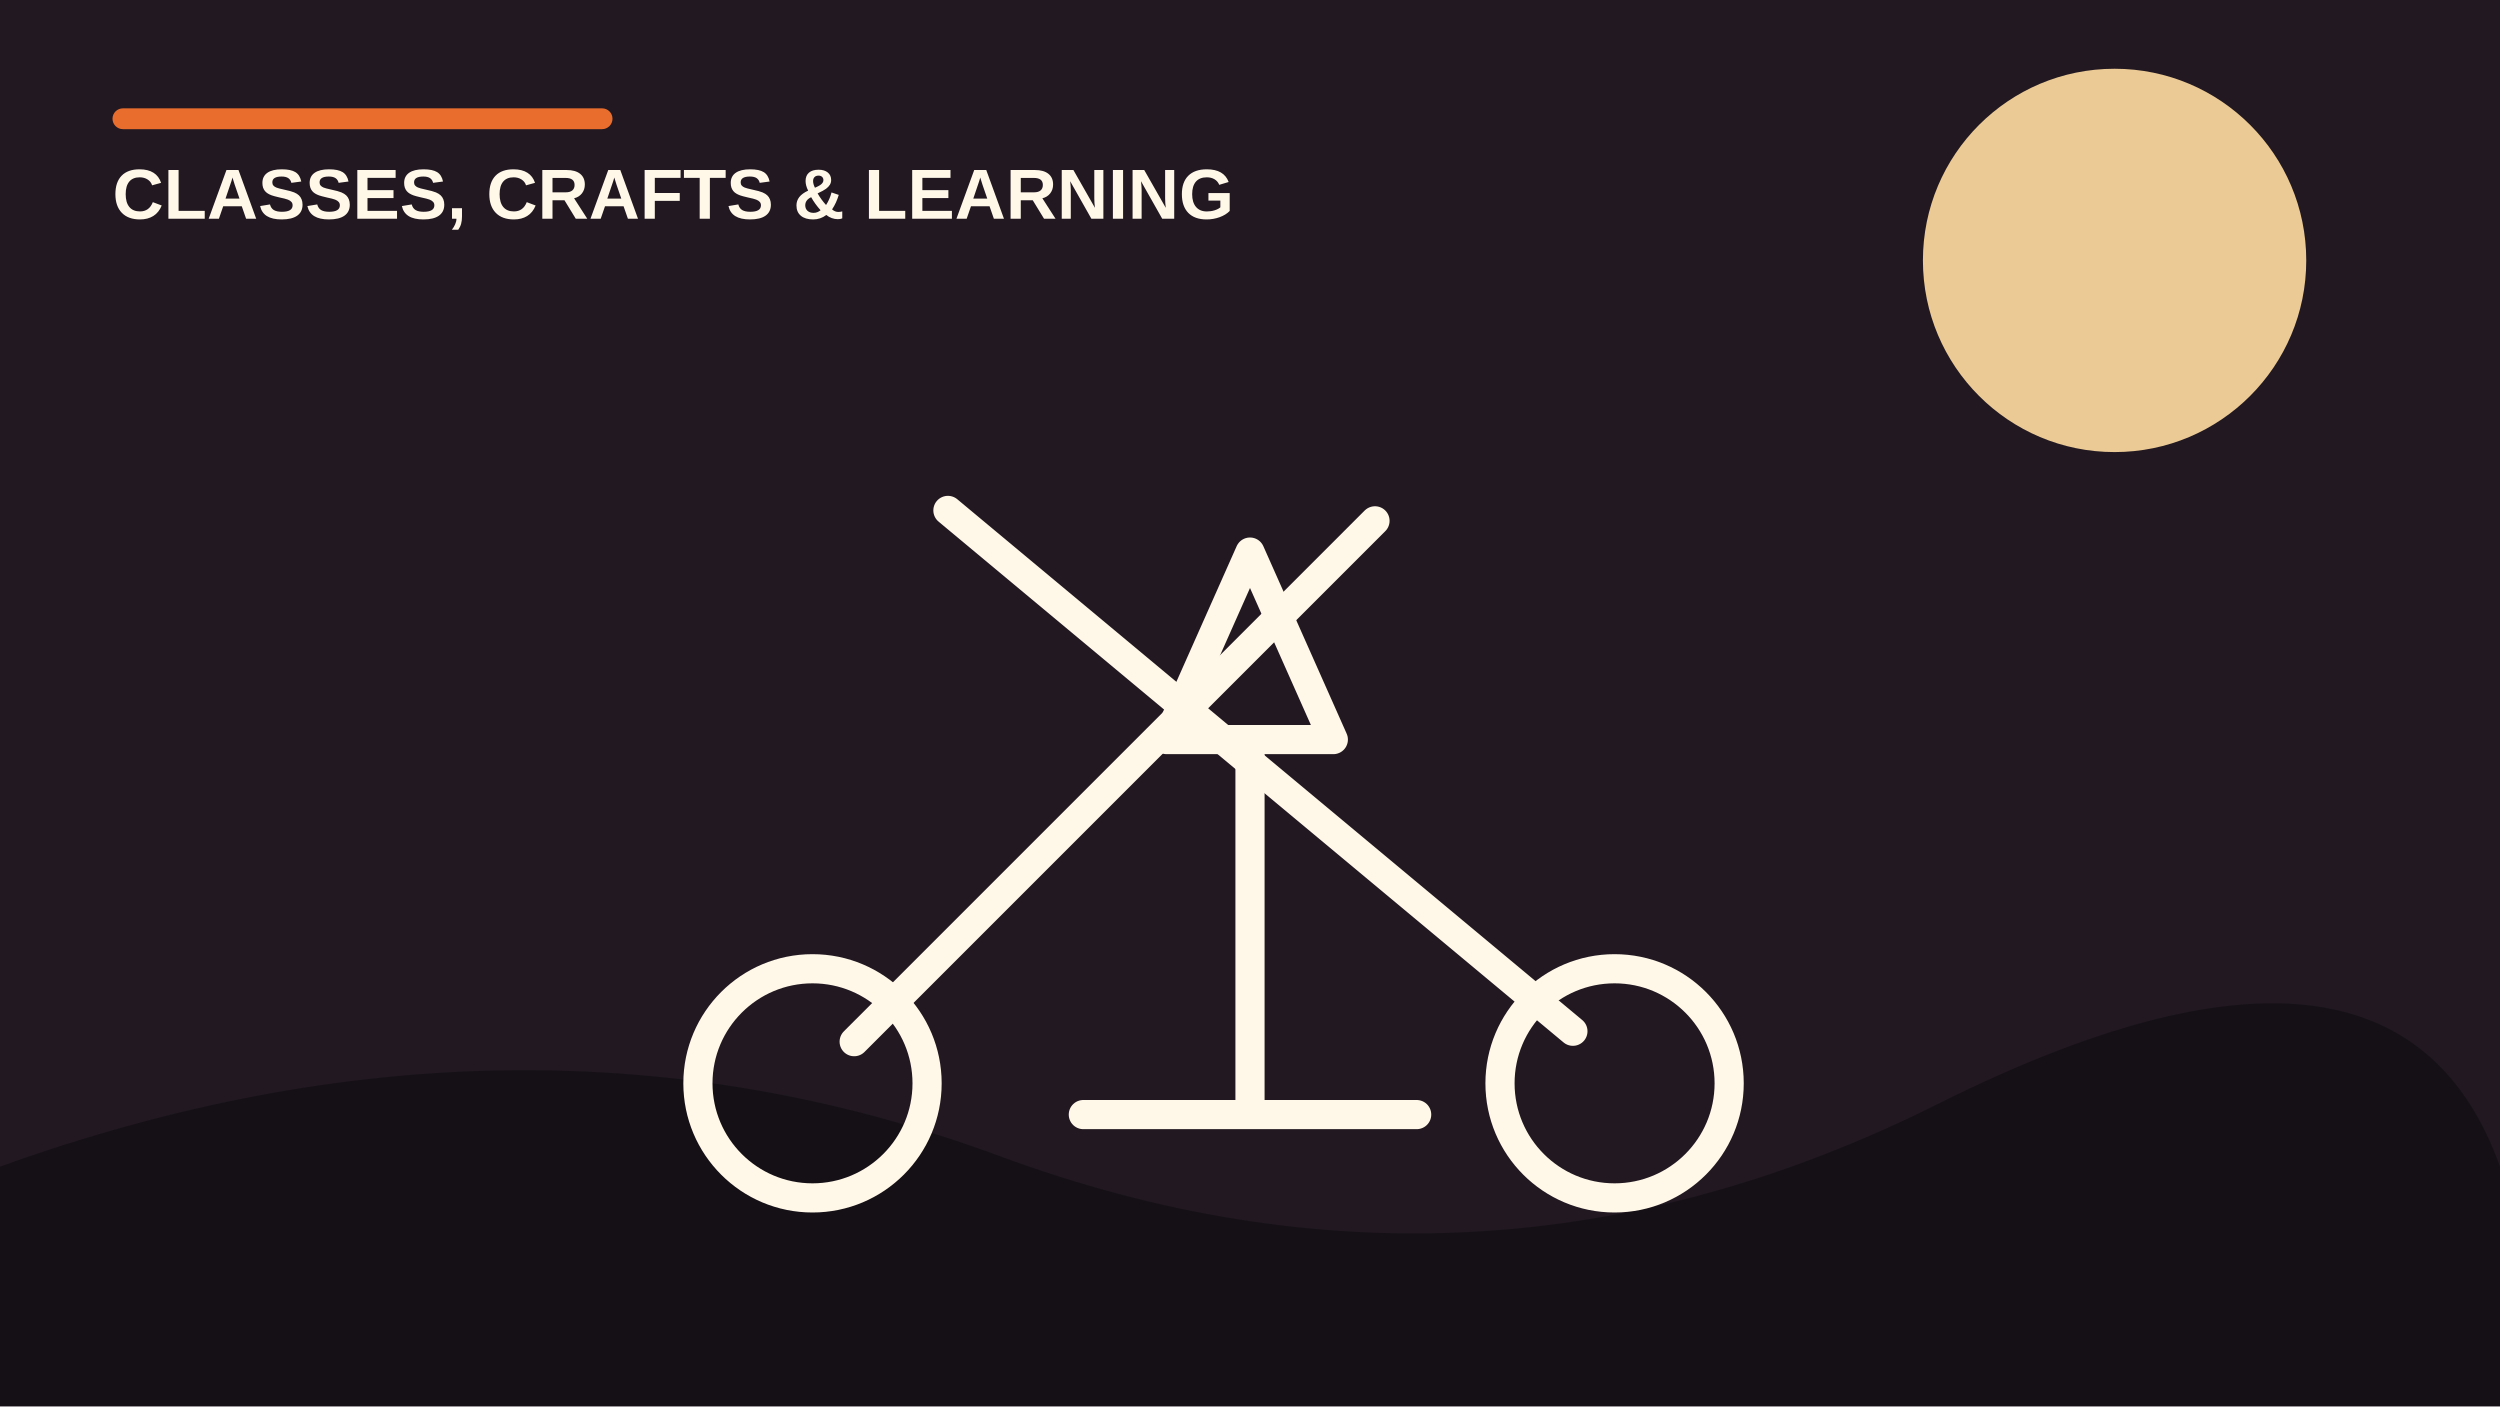
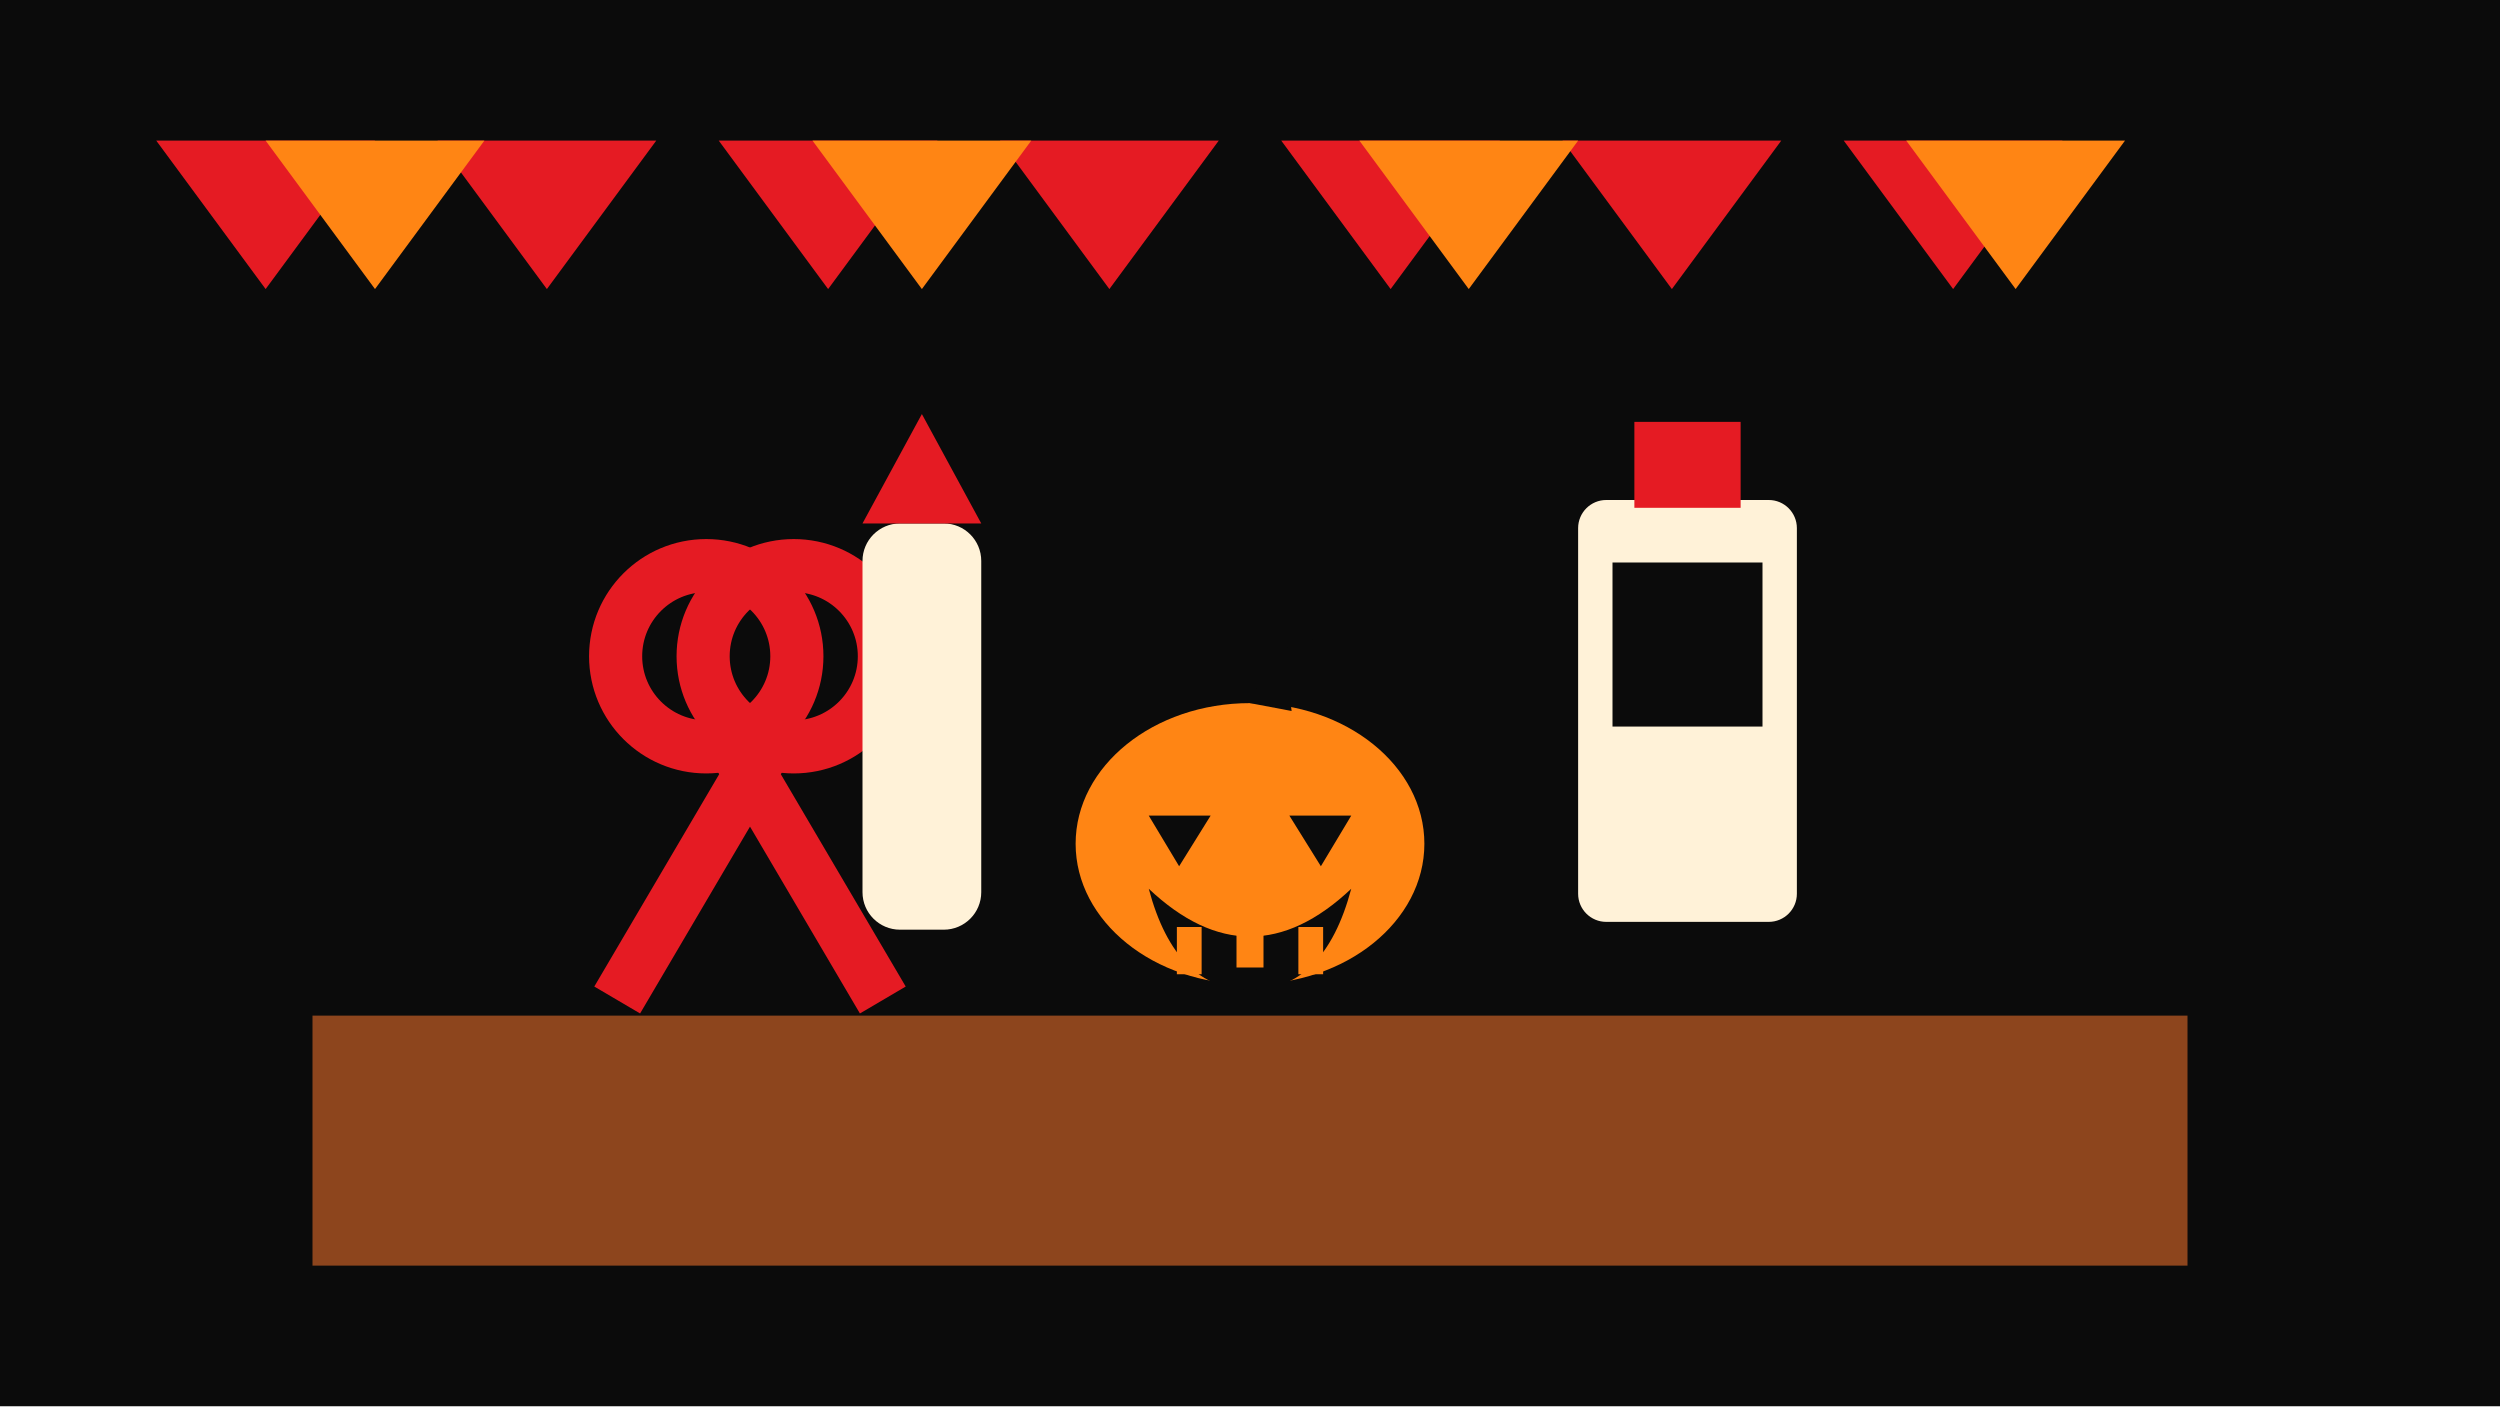
- <svg xmlns="http://www.w3.org/2000/svg" viewBox="0 0 1200 675" role="img" aria-label="Classes, crafts &amp; learning">
-   <rect width="1200" height="675" fill="#211821" />
-   <circle cx="1015" cy="125" r="92" fill="#f5d39a" opacity=".95" />
-   <path d="M0 560 Q250 470 480 555 T930 530 T1200 560 V675 H0Z" fill="#151016" />
-   <g stroke="#fff8e9" stroke-width="14" stroke-linecap="round" stroke-linejoin="round" fill="none">
-     <path d="M410 500l250-250M455 245l300 250" />
-     <circle cx="390" cy="520" r="55" />
-     <circle cx="775" cy="520" r="55" />
-     <path d="M520 535h160M600 535V355" />
-     <path d="M560 355h80l-40-90z" />
+ <svg xmlns="http://www.w3.org/2000/svg" viewBox="0 0 1600 900" role="img" aria-label="Workshops and classes">
+   <rect width="1600" height="900" fill="#0b0b0b" />
+   <path d="M0 130h1600v70H0Z" fill="#0b0b0b" />
+   <path d="M100 90h140l-70 95Zm180 0h140l-70 95Zm180 0h140l-70 95Zm180 0h140l-70 95Zm180 0h140l-70 95Zm180 0h140l-70 95Zm180 0h140l-70 95Z" fill="#e51b23" />
+   <path d="M170 90h140l-70 95Zm350 0h140l-70 95Zm350 0h140l-70 95Zm350 0h140l-70 95Z" fill="#ff8514" />
+   <rect x="200" y="650" width="1200" height="160" fill="#8d451d" />
+   <g transform="translate(800 540) scale(0.72)">
+     <ellipse cx="0" cy="0" rx="155" ry="125" fill="#ff8514" />
+     <path d="M0-125q25-65 65-55-35 18-28 62Z" fill="#0b0b0b" />
+     <path d="M-90-25h55l-28 45Z" fill="#0b0b0b" />
+     <path d="M90-25H35l28 45Z" fill="#0b0b0b" />
+     <path d="M-90 40q90 85 180 0-24 90-90 90t-90-90Z" fill="#0b0b0b" />
+     <rect x="-12" y="65" width="24" height="45" fill="#ff8514" />
+     <rect x="-65" y="74" width="22" height="42" fill="#ff8514" />
+     <rect x="43" y="74" width="22" height="42" fill="#ff8514" />
  </g>
-   <rect x="54" y="52" width="240" height="10" rx="5" fill="#e96d2d" />
-   <text x="54" y="105" fill="#fff8e9" font-family="Arial, sans-serif" font-size="34" font-weight="700">CLASSES, CRAFTS &amp; LEARNING</text>
+   <g transform="translate(480 500)" stroke="#e51b23" stroke-width="34" fill="none">
+     <circle cx="-28" cy="-80" r="58" />
+     <circle cx="28" cy="-80" r="58" />
+     <path d="M-15-30 85 140M15-30-85 140" />
+   </g>
+   <g transform="translate(1080 460)">
+     <rect x="-70" y="-140" width="140" height="270" rx="18" fill="#fff2d8" />
+     <rect x="-48" y="-100" width="96" height="105" fill="#0b0b0b" />
+     <rect x="-34" y="-190" width="68" height="55" fill="#e51b23" />
+   </g>
+   <g transform="translate(590 455)">
+     <rect x="-38" y="-120" width="76" height="260" rx="24" fill="#fff2d8" />
+     <path d="M0-190 38-120h-76Z" fill="#e51b23" />
+   </g>
</svg>
